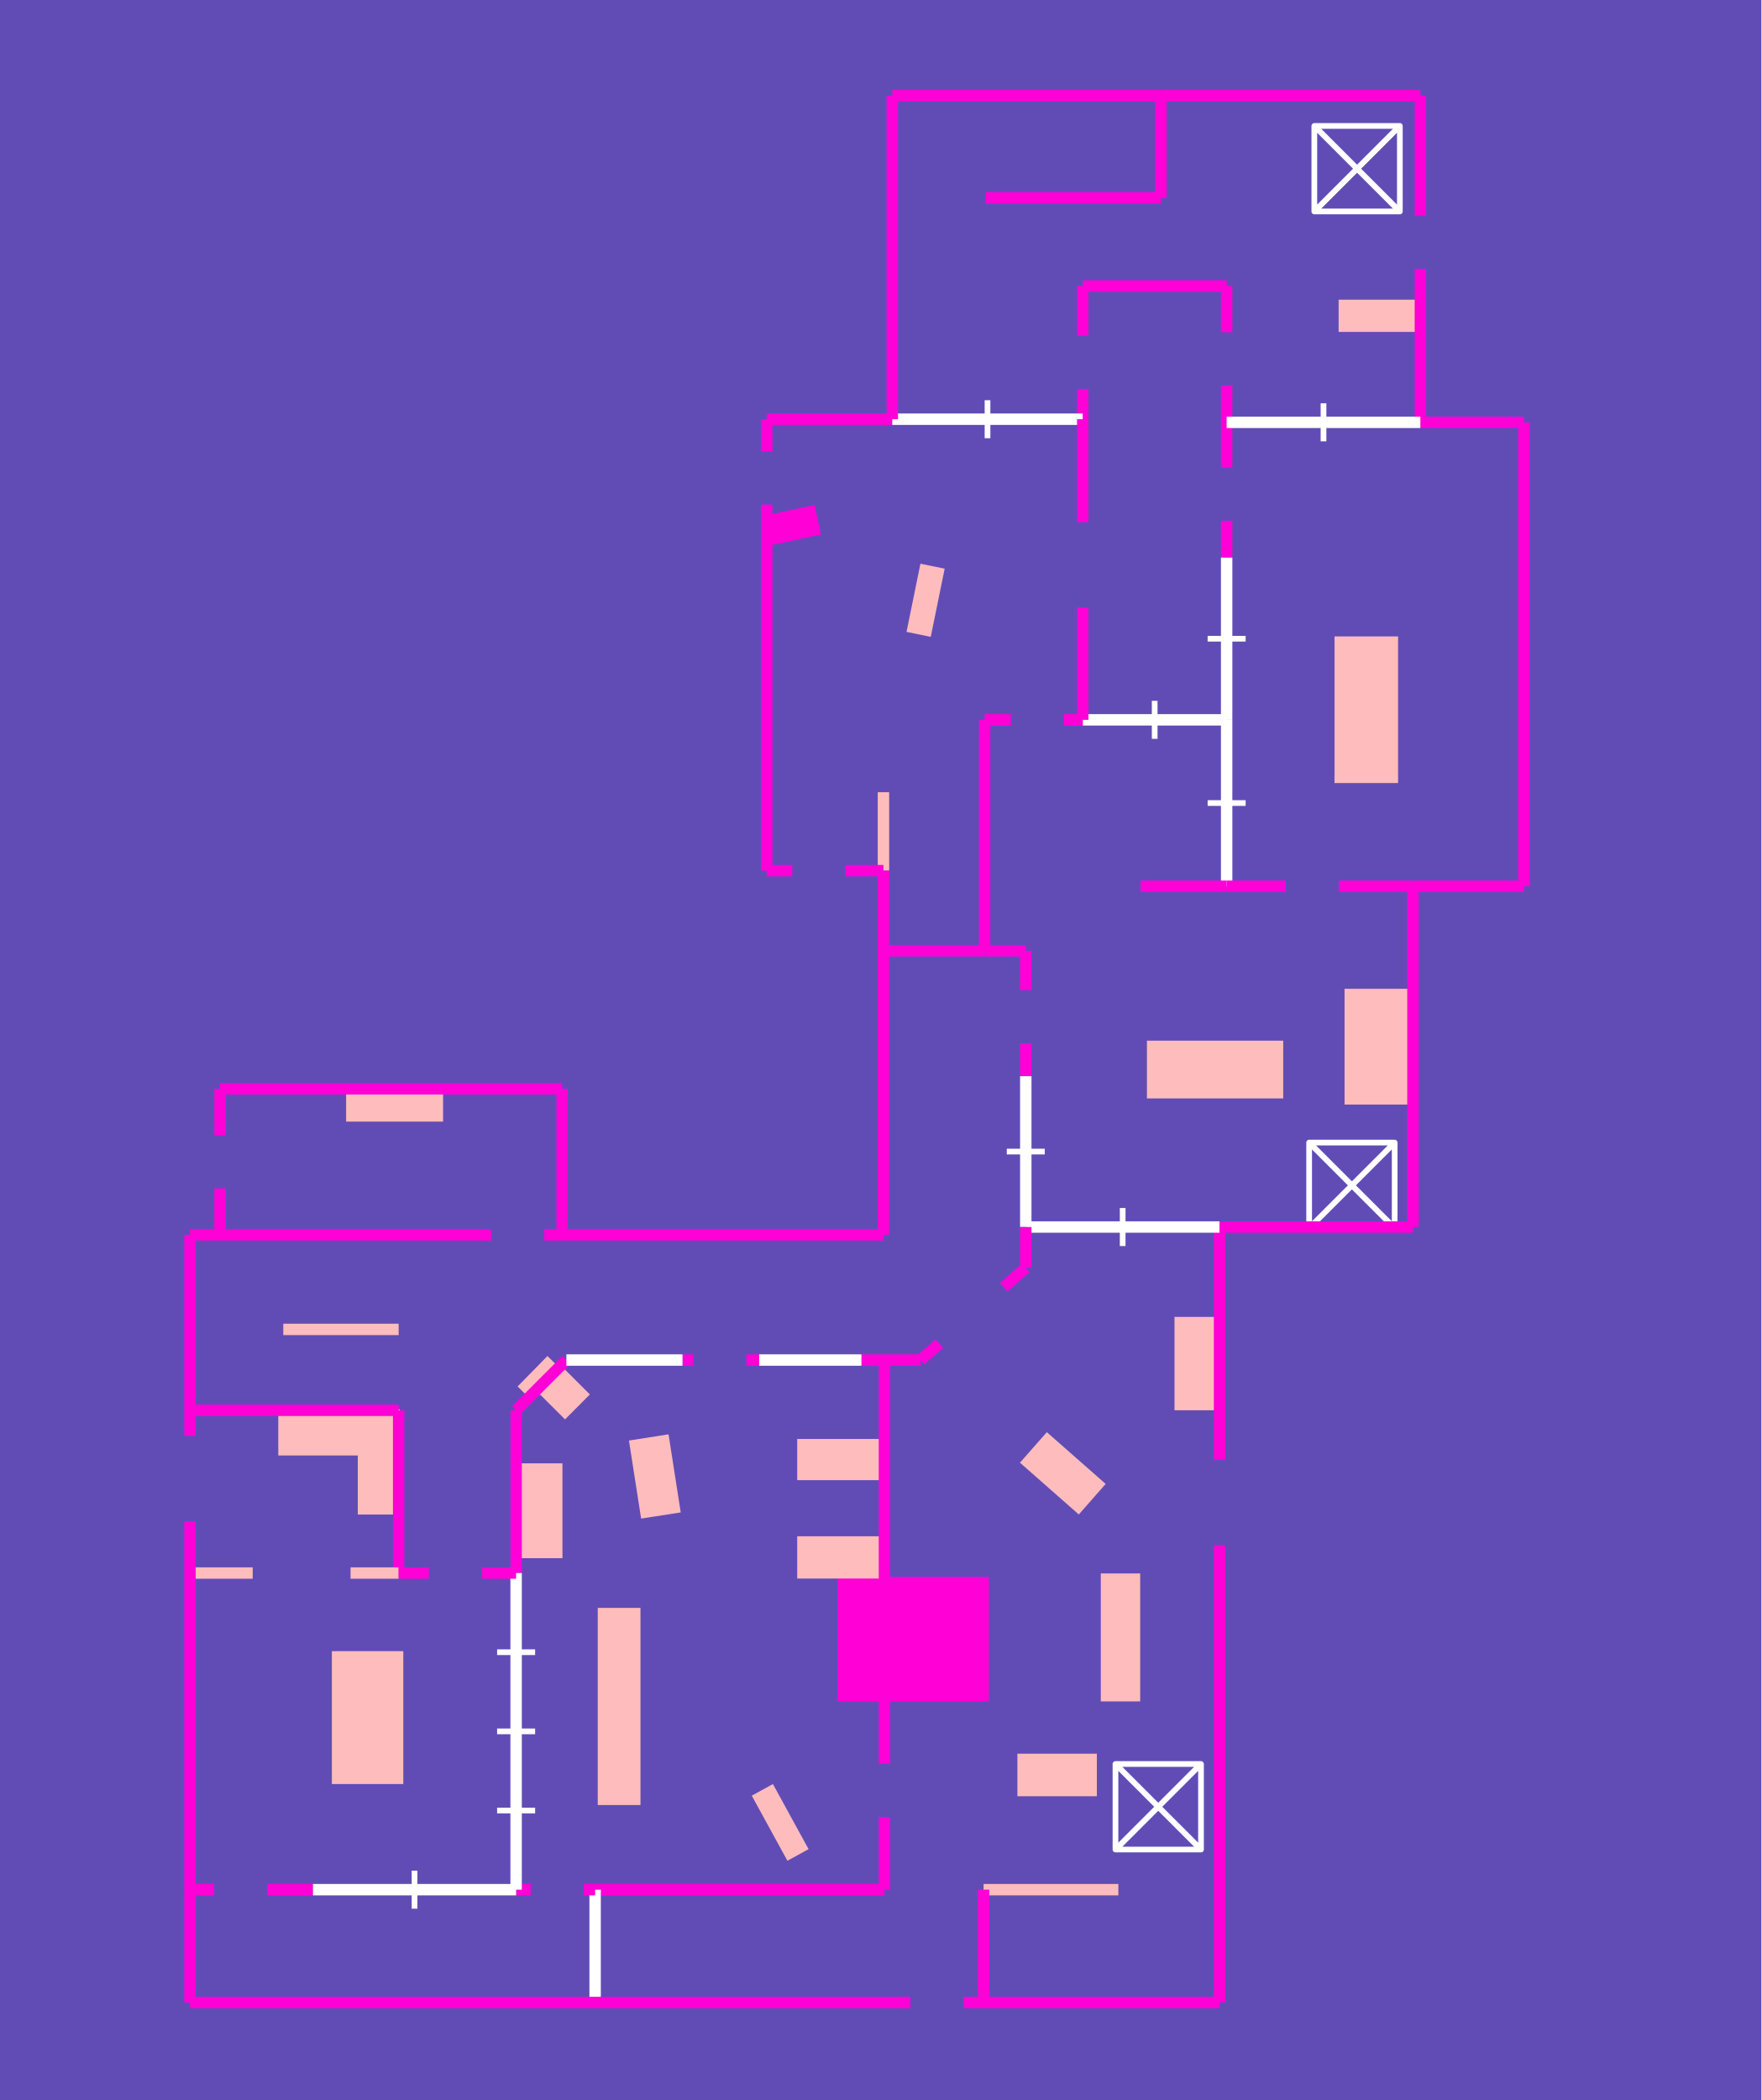
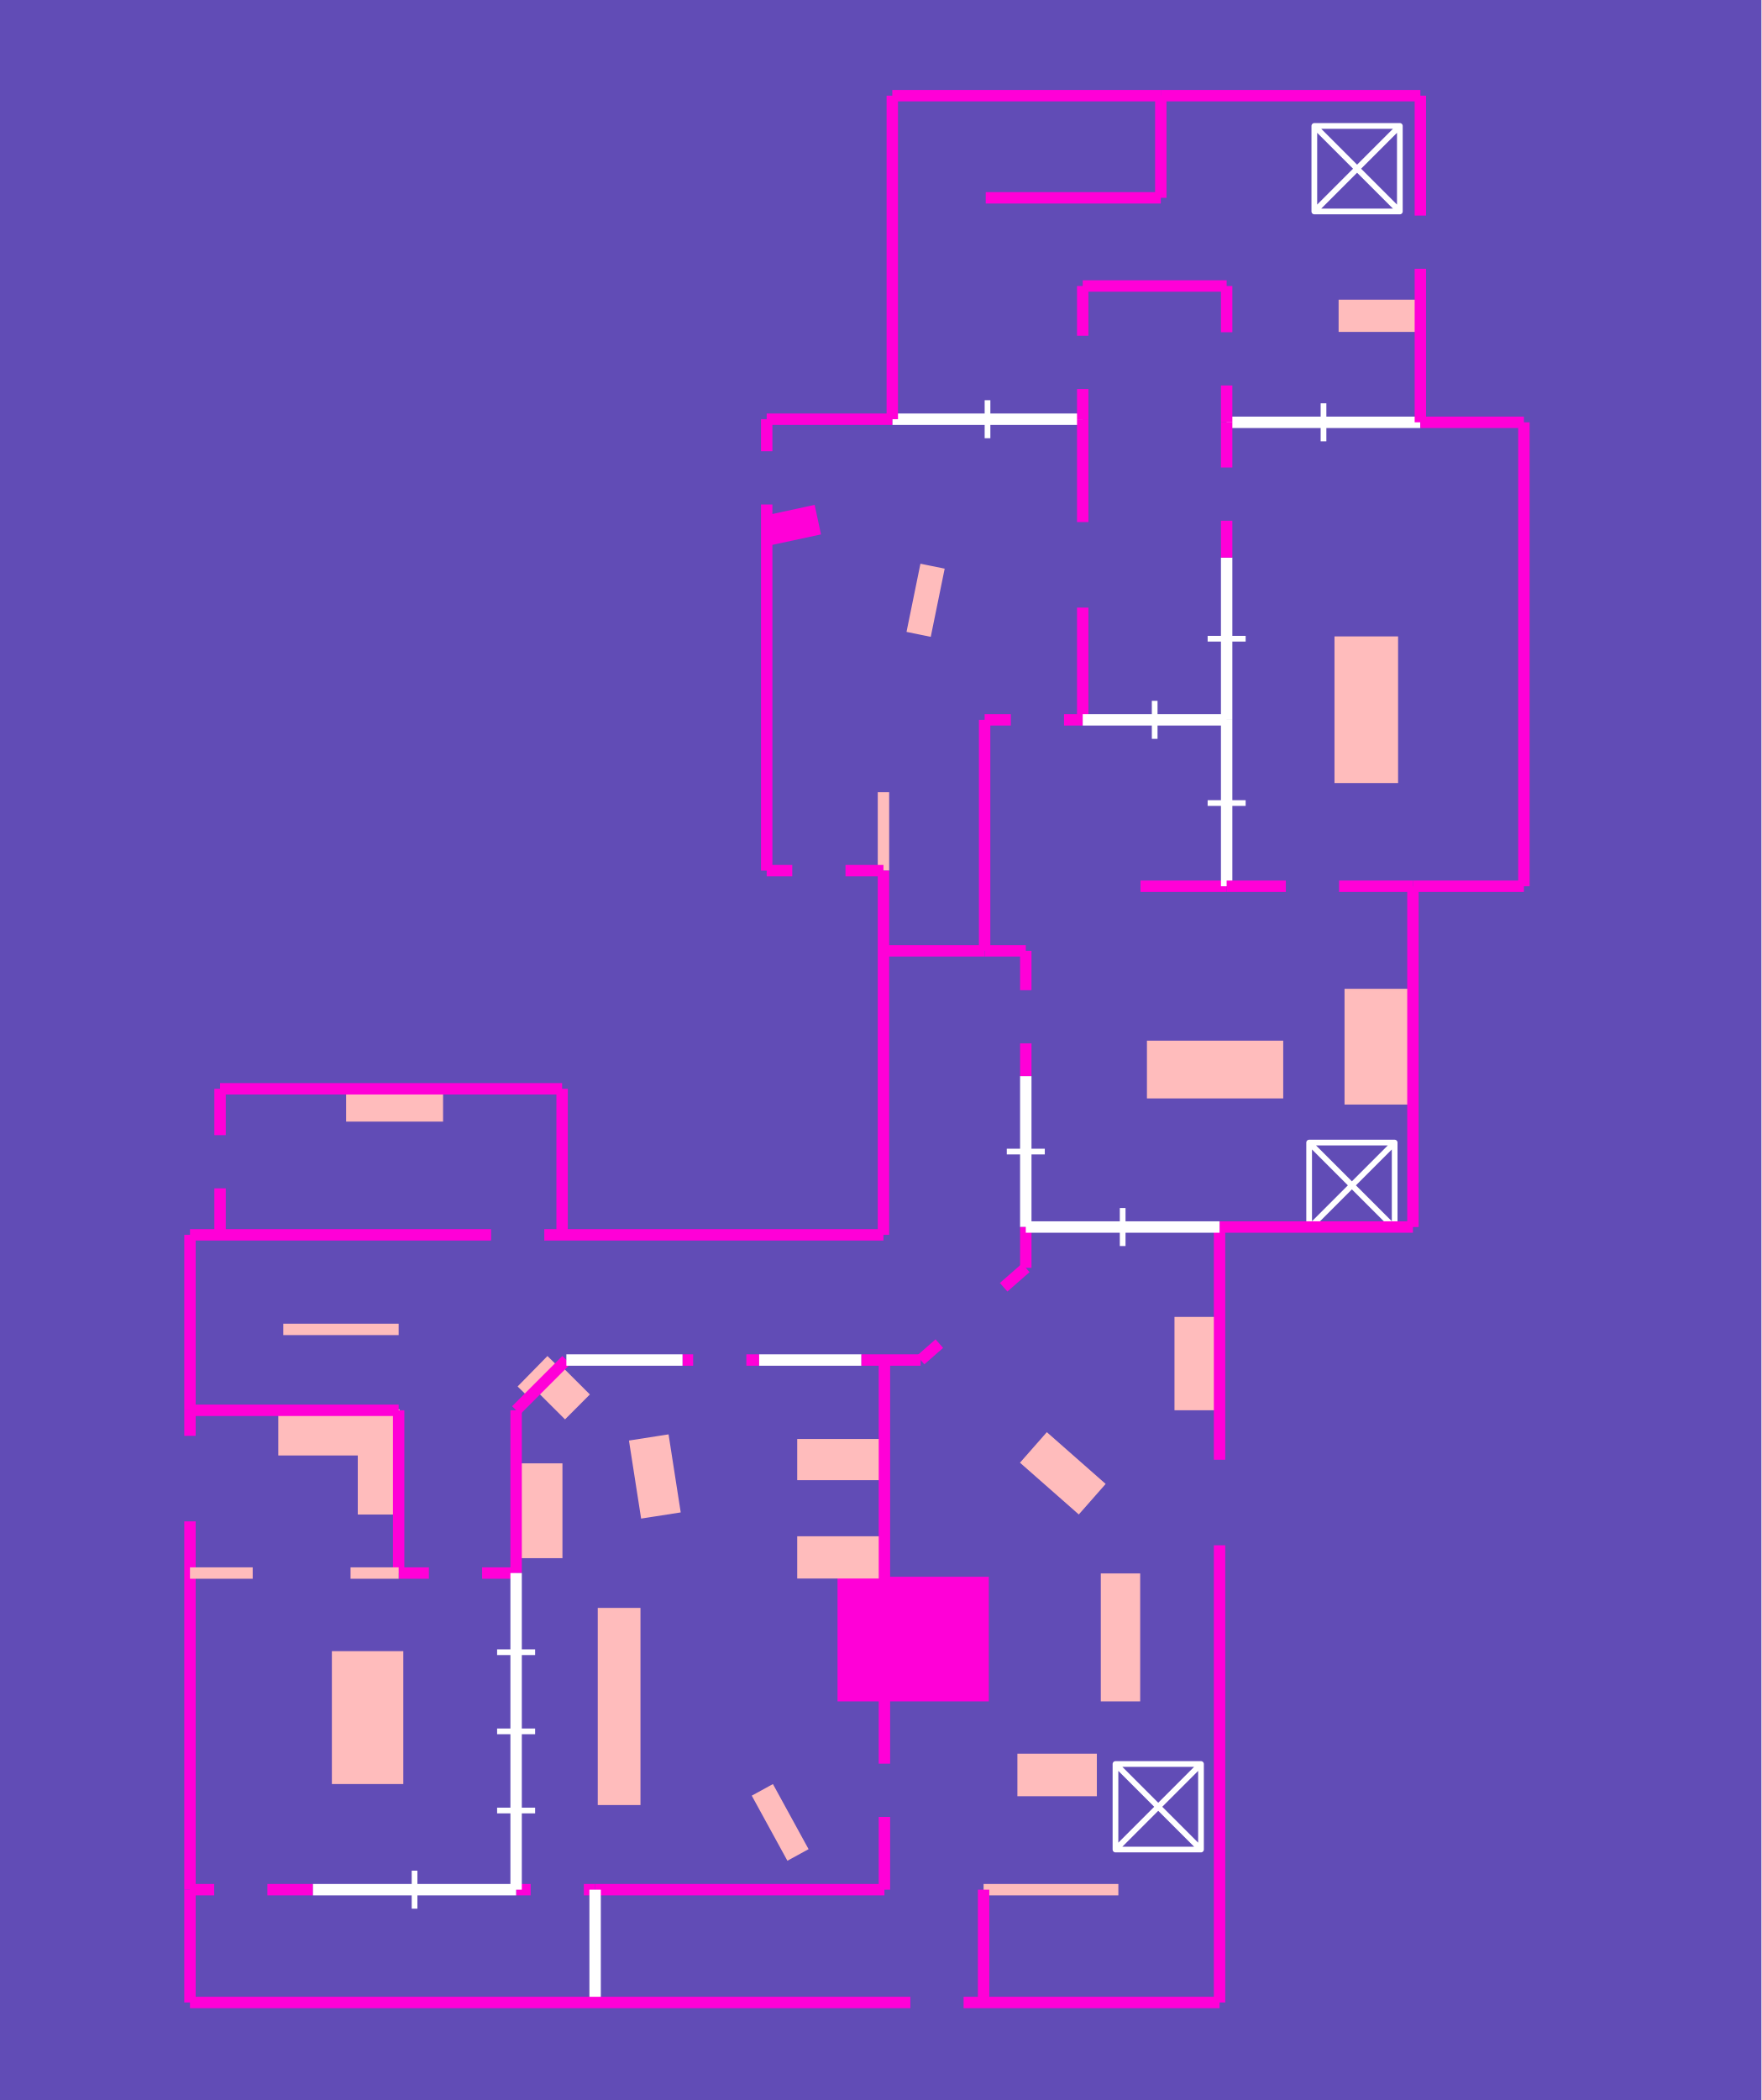
<svg xmlns="http://www.w3.org/2000/svg" viewBox="-335 -450 755 900">
  <rect fill="#614CB6" height="900" width="755" x="-335" y="-450" />
+   <path d="M187.761,-114.77 L168.814,-114.77 L168.814,-154.023 L187.761,-154.023 z" fill="#FFBCBC" stroke="#FFBCBC" stroke-width="0.75" transform="scale(1, -1)" />
+   <path d="M-181.26,-198.71 L-164.12,-198.71 L-164.12,-154.414 L-181.26,-154.414 z" fill="#FFBCBC" stroke="#FFBCBC" stroke-width="0.75" transform="scale(1, -1)" />
+   <path d="M24.381,-226.138 L88.481,-226.138 L88.481,-278.792 L24.381,-278.792 z" fill="#FF00D7" stroke="#FF00D7" stroke-width="0.75" transform="scale(1, -1)" />
+   <path d="M-3.834,-315.107 L11.086,-342.349 L2.671,-346.958 L-12.25,-319.716 z" fill="#FFBCBC" stroke="#FFBCBC" stroke-width="0.75" transform="scale(1, -1)" />
+   <path d="M-145.454,-16.622 L-186.256,-16.622 L-186.256,-30.314 L-145.454,-30.314 z" fill="#FFBCBC" stroke="#FFBCBC" stroke-width="0.75" transform="scale(1, -1)" />
+   <path d="M263.912,176.877 L237.405,176.877 L237.405,114.785 L263.912,114.785 z" fill="#FFBCBC" stroke="#FFBCBC" stroke-width="0.75" transform="scale(1, -1)" />
+   <path d="M-108.027,-148.673 L-112.594,-144.195 L-100.329,-131.685 L-95.761,-136.163 z" fill="#FFBCBC" stroke="#FFBCBC" stroke-width="0.75" transform="scale(1, -1)" />
+   <path d="M16.474,221.258 L-3.791,216.892 L-6.358,228.805 L13.907,233.172 z" fill="#FF00D7" stroke="#FF00D7" stroke-width="0.75" transform="scale(1, -1)" />
+   <path d="M59.839,207.968 L69.493,205.996 L63.674,177.512 L54.02,179.484 z" fill="#FFBCBC" stroke="#FFBCBC" stroke-width="0.75" transform="scale(1, -1)" />
+   <path d="M7.101,-208.779 L44.11,-208.779 L44.11,-226.138 L7.101,-226.138 z" fill="#FFBCBC" stroke="#FFBCBC" stroke-width="0.75" transform="scale(1, -1)" />
+   <path d="M270.654,25.852 L241.715,25.852 L241.715,-23.004 L270.654,-23.004 z" fill="#FFBCBC" stroke="#FFBCBC" stroke-width="0.75" transform="scale(1, -1)" />
+   <path d="M-113.767,-217.409 L-94.281,-217.409 L-94.281,-177.523 L-113.767,-177.523 z" fill="#FFBCBC" stroke="#FFBCBC" stroke-width="0.75" transform="scale(1, -1)" />
+   <path d="M-82.677,-147.626 L-92.803,-157.78 L-104.984,-145.631 L-94.858,-135.477 z" fill="#FFBCBC" stroke="#FFBCBC" stroke-width="0.75" transform="scale(1, -1)" />
+   <path d="M7.101,-167.076 L44.11,-167.076 L44.11,-183.982 L7.101,-183.982 z" fill="#FFBCBC" stroke="#FFBCBC" stroke-width="0.75" transform="scale(1, -1)" />
+   <path d="M134.791,-319.435 L101.48,-319.435 L101.48,-301.958 L134.791,-301.958 z" fill="#FFBCBC" stroke="#FFBCBC" stroke-width="0.75" transform="scale(1, -1)" />
  <path d="M-215.338,-173.402 L-164.12,-173.402 L-164.12,-154.414 L-215.338,-154.414 z" fill="#FFBCBC" stroke="#FFBCBC" stroke-width="0.75" transform="scale(1, -1)" />
+   <path d="M214.677,-20.38 L157.012,-20.38 L157.012,3.623 L214.677,3.623 z" fill="#FFBCBC" stroke="#FFBCBC" stroke-width="0.75" transform="scale(1, -1)" />
+   <path d="M-78.399,-323.216 L-60.839,-323.216 L-60.839,-239.476 L-78.399,-239.476 z" fill="#FFBCBC" stroke="#FFBCBC" stroke-width="0.75" transform="scale(1, -1)" />
+   <path d="M153.363,-224.705 L137.23,-224.705 L137.23,-278.792 L153.363,-278.792 z" fill="#FFBCBC" stroke="#FFBCBC" stroke-width="0.75" transform="scale(1, -1)" />
+   <path d="M113.76,-164.312 L138.414,-186.004 L127.395,-198.528 L102.741,-176.836 z" fill="#FFBCBC" stroke="#FFBCBC" stroke-width="0.75" transform="scale(1, -1)" />
+   <path d="M239.173,321.188 L273.839,321.188 L273.839,308.13 L239.173,308.13 z" fill="#FFBCBC" stroke="#FFBCBC" stroke-width="0.75" transform="scale(1, -1)" />
+   <path d="M-192.366,-258.016 L-162.501,-258.016 L-162.501,-314.212 L-192.366,-314.212 z" fill="#FFBCBC" stroke="#FFBCBC" stroke-width="0.75" transform="scale(1, -1)" />
  <path d="M-48.735,-165.156 L-43.637,-197.865 L-59.873,-200.396 L-64.971,-167.687 z" fill="#FFBCBC" stroke="#FFBCBC" stroke-width="0.75" transform="scale(1, -1)" />
-   <path d="M-78.399,-323.216 L-60.839,-323.216 L-60.839,-239.476 L-78.399,-239.476 z" fill="#FFBCBC" stroke="#FFBCBC" stroke-width="0.75" transform="scale(1, -1)" />
-   <path d="M113.76,-164.312 L138.414,-186.004 L127.395,-198.528 L102.741,-176.836 z" fill="#FFBCBC" stroke="#FFBCBC" stroke-width="0.75" transform="scale(1, -1)" />
-   <path d="M-145.454,-16.622 L-186.256,-16.622 L-186.256,-30.314 L-145.454,-30.314 z" fill="#FFBCBC" stroke="#FFBCBC" stroke-width="0.75" transform="scale(1, -1)" />
-   <path d="M-82.677,-147.626 L-92.803,-157.78 L-104.984,-145.631 L-94.858,-135.477 z" fill="#FFBCBC" stroke="#FFBCBC" stroke-width="0.75" transform="scale(1, -1)" />
-   <path d="M239.173,321.188 L273.839,321.188 L273.839,308.13 L239.173,308.13 z" fill="#FFBCBC" stroke="#FFBCBC" stroke-width="0.75" transform="scale(1, -1)" />
-   <path d="M263.912,176.877 L237.405,176.877 L237.405,114.785 L263.912,114.785 z" fill="#FFBCBC" stroke="#FFBCBC" stroke-width="0.75" transform="scale(1, -1)" />
-   <path d="M214.677,-20.38 L157.012,-20.38 L157.012,3.623 L214.677,3.623 z" fill="#FFBCBC" stroke="#FFBCBC" stroke-width="0.75" transform="scale(1, -1)" />
-   <path d="M-181.26,-198.71 L-164.12,-198.71 L-164.12,-154.414 L-181.26,-154.414 z" fill="#FFBCBC" stroke="#FFBCBC" stroke-width="0.75" transform="scale(1, -1)" />
-   <path d="M-108.027,-148.673 L-112.594,-144.195 L-100.329,-131.685 L-95.761,-136.163 z" fill="#FFBCBC" stroke="#FFBCBC" stroke-width="0.75" transform="scale(1, -1)" />
-   <path d="M-113.767,-217.409 L-94.281,-217.409 L-94.281,-177.523 L-113.767,-177.523 z" fill="#FFBCBC" stroke="#FFBCBC" stroke-width="0.75" transform="scale(1, -1)" />
-   <path d="M24.381,-226.138 L88.481,-226.138 L88.481,-278.792 L24.381,-278.792 z" fill="#FF00D7" stroke="#FF00D7" stroke-width="0.75" transform="scale(1, -1)" />
-   <path d="M59.839,207.968 L69.493,205.996 L63.674,177.512 L54.02,179.484 z" fill="#FFBCBC" stroke="#FFBCBC" stroke-width="0.75" transform="scale(1, -1)" />
-   <path d="M270.654,25.852 L241.715,25.852 L241.715,-23.004 L270.654,-23.004 z" fill="#FFBCBC" stroke="#FFBCBC" stroke-width="0.75" transform="scale(1, -1)" />
-   <path d="M187.761,-114.77 L168.814,-114.77 L168.814,-154.023 L187.761,-154.023 z" fill="#FFBCBC" stroke="#FFBCBC" stroke-width="0.75" transform="scale(1, -1)" />
-   <path d="M153.363,-224.705 L137.23,-224.705 L137.23,-278.792 L153.363,-278.792 z" fill="#FFBCBC" stroke="#FFBCBC" stroke-width="0.75" transform="scale(1, -1)" />
-   <path d="M-3.834,-315.107 L11.086,-342.349 L2.671,-346.958 L-12.25,-319.716 z" fill="#FFBCBC" stroke="#FFBCBC" stroke-width="0.75" transform="scale(1, -1)" />
-   <path d="M16.474,221.258 L-3.791,216.892 L-6.358,228.805 L13.907,233.172 z" fill="#FF00D7" stroke="#FF00D7" stroke-width="0.75" transform="scale(1, -1)" />
-   <path d="M-192.366,-258.016 L-162.501,-258.016 L-162.501,-314.212 L-192.366,-314.212 z" fill="#FFBCBC" stroke="#FFBCBC" stroke-width="0.75" transform="scale(1, -1)" />
-   <path d="M134.791,-319.435 L101.48,-319.435 L101.48,-301.958 L134.791,-301.958 z" fill="#FFBCBC" stroke="#FFBCBC" stroke-width="0.75" transform="scale(1, -1)" />
-   <path d="M7.101,-208.779 L44.11,-208.779 L44.11,-226.138 L7.101,-226.138 z" fill="#FFBCBC" stroke="#FFBCBC" stroke-width="0.75" transform="scale(1, -1)" />
-   <path d="M7.101,-167.076 L44.11,-167.076 L44.11,-183.982 L7.101,-183.982 z" fill="#FFBCBC" stroke="#FFBCBC" stroke-width="0.75" transform="scale(1, -1)" />
+   <path d="M143.147,-342.658 L179.807,-305.998 L143.147,-305.998 L179.807,-342.658 L143.147,-342.658 L143.147,-305.998 L179.807,-305.998 L179.807,-342.658 z" fill="none" stroke="#FFFFFF" stroke-linejoin="round" stroke-width="2.444" transform="scale(1, -1)" />
  <path d="M226.161,-76.337 L262.821,-39.677 L226.161,-39.677 L262.821,-76.337 L226.161,-76.337 L226.161,-39.677 L262.821,-39.677 L262.821,-76.337 z" fill="none" stroke="#FFFFFF" stroke-linejoin="round" stroke-width="2.444" transform="scale(1, -1)" />
-   <path d="M143.147,-342.658 L179.807,-305.998 L143.147,-305.998 L179.807,-342.658 L143.147,-342.658 L143.147,-305.998 L179.807,-305.998 L179.807,-342.658 z" fill="none" stroke="#FFFFFF" stroke-linejoin="round" stroke-width="2.444" transform="scale(1, -1)" />
  <path d="M228.385,359.372 L265.044,396.032 L228.385,396.032 L265.044,359.372 L228.385,359.372 L228.385,396.032 L265.044,396.032 L265.044,359.372 z" fill="none" stroke="#FFFFFF" stroke-linejoin="round" stroke-width="2.444" transform="scale(1, -1)" />
-   <path d="M-164.12,-119.742 L-213.57,-119.742 z" fill="none" stroke="#FFBCBC" stroke-width="4.888" transform="scale(1, -1)" />
+   <path d="M47.482,270.339 L129.109,270.339 z" fill="none" stroke="#FFFFFF" stroke-width="4.888" transform="scale(1, -1)" />
+   <path d="M88.296,262.192 L88.296,278.485 z" fill="none" stroke="#FFFFFF" stroke-width="2.444" transform="scale(1, -1)" />
+   <path d="M273.839,409 L162.574,409 z" fill="none" stroke="#FF00D7" stroke-width="4.888" transform="scale(1, -1)" />
+   <path d="M-9.587,-132.871 L-15.076,-132.871 z" fill="none" stroke="#FF00D7" stroke-width="4.888" transform="scale(1, -1)" />
+   <path d="M-37.887,-132.871 L-42.444,-132.871 z" fill="none" stroke="#FF00D7" stroke-width="4.888" transform="scale(1, -1)" />
+   <path d="M270.654,-75.867 L270.654,70.174 z" fill="none" stroke="#FF00D7" stroke-width="4.888" transform="scale(1, -1)" />
+   <path d="M162.574,365.223 L162.574,409 z" fill="none" stroke="#FF00D7" stroke-width="4.888" transform="scale(1, -1)" />
+   <path d="M190.8,141.501 L190.8,211.027 z" fill="none" stroke="#FFFFFF" stroke-width="4.888" transform="scale(1, -1)" />
+   <path d="M198.946,176.264 L182.653,176.264 z" fill="none" stroke="#FFFFFF" stroke-width="2.444" transform="scale(1, -1)" />
  <path d="M44.11,-359.859 L-79.903,-359.859 z" fill="none" stroke="#FF00D7" stroke-width="4.888" transform="scale(1, -1)" />
-   <path d="M47.482,270.339 L-6.358,270.339 z" fill="none" stroke="#FF00D7" stroke-width="4.888" transform="scale(1, -1)" />
-   <path d="M270.654,70.174 L318.221,70.174 z" fill="none" stroke="#FF00D7" stroke-width="4.888" transform="scale(1, -1)" />
+   <path d="M318.221,70.174 L318.221,269.006 z" fill="none" stroke="#FF00D7" stroke-width="4.888" transform="scale(1, -1)" />
+   <path d="M-113.767,-224.165 L-128.345,-224.165 z" fill="none" stroke="#FF00D7" stroke-width="4.888" transform="scale(1, -1)" />
+   <path d="M-151.155,-224.165 L-164.12,-224.165 z" fill="none" stroke="#FF00D7" stroke-width="4.888" transform="scale(1, -1)" />
+   <path d="M-200.839,-359.859 L-220.379,-359.859 z" fill="none" stroke="#FF00D7" stroke-width="4.888" transform="scale(1, -1)" />
+   <path d="M-243.189,-359.859 L-253.567,-359.859 z" fill="none" stroke="#FF00D7" stroke-width="4.888" transform="scale(1, -1)" />
+   <path d="M129.109,327.428 L190.8,327.428 z" fill="none" stroke="#FF00D7" stroke-width="4.888" transform="scale(1, -1)" />
+   <path d="M-253.567,-154.414 L-253.567,-165.358 z" fill="none" stroke="#FF00D7" stroke-width="4.888" transform="scale(1, -1)" />
+   <path d="M-253.567,-202.018 L-253.567,-359.859 z" fill="none" stroke="#FF00D7" stroke-width="4.888" transform="scale(1, -1)" />
+   <path d="M47.482,409 L47.482,270.339 z" fill="none" stroke="#FF00D7" stroke-width="4.888" transform="scale(1, -1)" />
+   <path d="M-164.12,-224.165 L-164.12,-154.414 z" fill="none" stroke="#FF00D7" stroke-width="4.888" transform="scale(1, -1)" />
+   <path d="M-94.047,-16.623 L-240.674,-16.623 z" fill="none" stroke="#FF00D7" stroke-width="4.888" transform="scale(1, -1)" />
+   <path d="M43.695,42.501 L87.058,42.501 z" fill="none" stroke="#FF00D7" stroke-width="4.888" transform="scale(1, -1)" />
+   <path d="M59.62,-132.871 L67.644,-125.839 z" fill="none" stroke="#FF00D7" stroke-width="4.888" transform="scale(1, -1)" />
+   <path d="M95.214,-101.676 L104.703,-93.361 z" fill="none" stroke="#FF00D7" stroke-width="4.888" transform="scale(1, -1)" />
+   <path d="M187.761,-75.867 L270.654,-75.867 z" fill="none" stroke="#FF00D7" stroke-width="4.888" transform="scale(1, -1)" />
+   <path d="M-79.903,-359.859 L-84.732,-359.859 z" fill="none" stroke="#FF00D7" stroke-width="4.888" transform="scale(1, -1)" />
+   <path d="M-107.543,-359.859 L-113.767,-359.859 z" fill="none" stroke="#FF00D7" stroke-width="4.888" transform="scale(1, -1)" />
+   <path d="M-79.903,-359.859 L-79.903,-408.211 z" fill="none" stroke="#FFFFFF" stroke-width="4.888" transform="scale(1, -1)" />
+   <path d="M-200.839,-359.859 L-113.767,-359.859 z" fill="none" stroke="#FFFFFF" stroke-width="4.888" transform="scale(1, -1)" />
+   <path d="M-157.303,-368.005 L-157.303,-351.712 z" fill="none" stroke="#FFFFFF" stroke-width="2.444" transform="scale(1, -1)" />
+   <path d="M190.8,269.006 L273.839,269.006 z" fill="none" stroke="#FFFFFF" stroke-width="4.888" transform="scale(1, -1)" />
+   <path d="M232.32,260.86 L232.32,277.153 z" fill="none" stroke="#FFFFFF" stroke-width="2.444" transform="scale(1, -1)" />
+   <path d="M43.695,-79.217 L-101.686,-79.217 z" fill="none" stroke="#FF00D7" stroke-width="4.888" transform="scale(1, -1)" />
+   <path d="M-124.496,-79.217 L-253.567,-79.217 z" fill="none" stroke="#FF00D7" stroke-width="4.888" transform="scale(1, -1)" />
+   <path d="M-253.567,-224.165 L-226.681,-224.165 z" fill="none" stroke="#FFBCBC" stroke-width="4.888" transform="scale(1, -1)" />
+   <path d="M162.574,409 L47.482,409 z" fill="none" stroke="#FF00D7" stroke-width="4.888" transform="scale(1, -1)" />
+   <path d="M-92.225,-132.871 L-113.767,-154.414 z" fill="none" stroke="#FF00D7" stroke-width="4.888" transform="scale(1, -1)" />
+   <path d="M144.384,-359.859 L86.614,-359.859 z" fill="none" stroke="#FFBCBC" stroke-width="4.888" transform="scale(1, -1)" />
+   <path d="M153.884,70.174 L190.8,70.174 z" fill="none" stroke="#FF00D7" stroke-width="4.888" transform="scale(1, -1)" />
+   <path d="M129.109,327.428 L129.109,306.099 z" fill="none" stroke="#FF00D7" stroke-width="4.888" transform="scale(1, -1)" />
+   <path d="M129.109,283.289 L129.109,270.339 z" fill="none" stroke="#FF00D7" stroke-width="4.888" transform="scale(1, -1)" />
+   <path d="M104.703,-11.194 L104.703,-75.867 z" fill="none" stroke="#FFFFFF" stroke-width="4.888" transform="scale(1, -1)" />
+   <path d="M96.556,-43.531 L112.849,-43.531 z" fill="none" stroke="#FFFFFF" stroke-width="2.444" transform="scale(1, -1)" />
+   <path d="M87.058,141.501 L98.288,141.501 z" fill="none" stroke="#FF00D7" stroke-width="4.888" transform="scale(1, -1)" />
+   <path d="M121.098,141.501 L129.109,141.501 z" fill="none" stroke="#FF00D7" stroke-width="4.888" transform="scale(1, -1)" />
+   <path d="M104.703,-11.194 L104.703,2.828 z" fill="none" stroke="#FF00D7" stroke-width="4.888" transform="scale(1, -1)" />
+   <path d="M104.703,25.638 L104.703,42.501 z" fill="none" stroke="#FF00D7" stroke-width="4.888" transform="scale(1, -1)" />
+   <path d="M-184.737,-224.165 L-164.12,-224.165 z" fill="none" stroke="#FFBCBC" stroke-width="4.888" transform="scale(1, -1)" />
+   <path d="M43.695,110.48 L43.695,76.864 z" fill="none" stroke="#FFBCBC" stroke-width="4.888" transform="scale(1, -1)" />
+   <path d="M104.703,-93.361 L104.703,-75.867 z" fill="none" stroke="#FF00D7" stroke-width="4.888" transform="scale(1, -1)" />
+   <path d="M87.058,42.501 L104.703,42.501 z" fill="none" stroke="#FF00D7" stroke-width="4.888" transform="scale(1, -1)" />
+   <path d="M273.839,269.006 L273.839,334.807 z" fill="none" stroke="#FF00D7" stroke-width="4.888" transform="scale(1, -1)" />
+   <path d="M273.839,357.617 L273.839,409 z" fill="none" stroke="#FF00D7" stroke-width="4.888" transform="scale(1, -1)" />
+   <path d="M87.058,141.501 L87.058,42.501 z" fill="none" stroke="#FF00D7" stroke-width="4.888" transform="scale(1, -1)" />
+   <path d="M-9.587,-132.871 L34.251,-132.871 z" fill="none" stroke="#FFFFFF" stroke-width="4.888" transform="scale(1, -1)" />
+   <path d="M-253.567,-79.217 L-253.567,-154.414 z" fill="none" stroke="#FF00D7" stroke-width="4.888" transform="scale(1, -1)" />
+   <path d="M44.11,-359.859 L44.11,-328.677 z" fill="none" stroke="#FF00D7" stroke-width="4.888" transform="scale(1, -1)" />
+   <path d="M44.11,-305.866 L44.11,-132.871 z" fill="none" stroke="#FF00D7" stroke-width="4.888" transform="scale(1, -1)" />
+   <path d="M86.614,-408.211 L86.614,-359.859 z" fill="none" stroke="#FF00D7" stroke-width="4.888" transform="scale(1, -1)" />
+   <path d="M190.8,70.174 L190.8,141.501 z" fill="none" stroke="#FFFFFF" stroke-width="4.888" transform="scale(1, -1)" />
+   <path d="M198.946,105.838 L182.653,105.838 z" fill="none" stroke="#FFFFFF" stroke-width="2.444" transform="scale(1, -1)" />
+   <path d="M-6.358,270.339 L-6.358,256.605 z" fill="none" stroke="#FF00D7" stroke-width="4.888" transform="scale(1, -1)" />
+   <path d="M-6.358,233.795 L-6.358,76.864 z" fill="none" stroke="#FF00D7" stroke-width="4.888" transform="scale(1, -1)" />
+   <path d="M318.221,269.006 L273.839,269.006 z" fill="none" stroke="#FF00D7" stroke-width="4.888" transform="scale(1, -1)" />
+   <path d="M-253.567,-408.211 L55.233,-408.211 z" fill="none" stroke="#FF00D7" stroke-width="4.888" transform="scale(1, -1)" />
+   <path d="M78.043,-408.211 L187.761,-408.211 z" fill="none" stroke="#FF00D7" stroke-width="4.888" transform="scale(1, -1)" />
+   <path d="M190.8,327.428 L190.8,307.61 z" fill="none" stroke="#FF00D7" stroke-width="4.888" transform="scale(1, -1)" />
+   <path d="M190.8,284.8 L190.8,269.006 z" fill="none" stroke="#FF00D7" stroke-width="4.888" transform="scale(1, -1)" />
+   <path d="M-240.674,-16.623 L-240.674,-36.486 z" fill="none" stroke="#FF00D7" stroke-width="4.888" transform="scale(1, -1)" />
+   <path d="M-240.674,-59.296 L-240.674,-79.217 z" fill="none" stroke="#FF00D7" stroke-width="4.888" transform="scale(1, -1)" />
+   <path d="M59.62,-132.871 L34.251,-132.871 z" fill="none" stroke="#FF00D7" stroke-width="4.888" transform="scale(1, -1)" />
+   <path d="M-113.767,-154.414 L-113.767,-224.165 z" fill="none" stroke="#FF00D7" stroke-width="4.888" transform="scale(1, -1)" />
+   <path d="M-6.358,76.864 L4.607,76.864 z" fill="none" stroke="#FF00D7" stroke-width="4.888" transform="scale(1, -1)" />
+   <path d="M27.418,76.864 L43.695,76.864 z" fill="none" stroke="#FF00D7" stroke-width="4.888" transform="scale(1, -1)" />
+   <path d="M87.529,365.223 L162.574,365.223 z" fill="none" stroke="#FF00D7" stroke-width="4.888" transform="scale(1, -1)" />
+   <path d="M-253.567,-359.859 L-253.567,-408.211 z" fill="none" stroke="#FF00D7" stroke-width="4.888" transform="scale(1, -1)" />
+   <path d="M190.8,70.174 L216.17,70.174 z" fill="none" stroke="#FF00D7" stroke-width="4.888" transform="scale(1, -1)" />
+   <path d="M238.981,70.174 L270.654,70.174 z" fill="none" stroke="#FF00D7" stroke-width="4.888" transform="scale(1, -1)" />
  <path d="M187.761,-408.211 L187.761,-212.263 z" fill="none" stroke="#FF00D7" stroke-width="4.888" transform="scale(1, -1)" />
  <path d="M187.761,-175.604 L187.761,-75.867 z" fill="none" stroke="#FF00D7" stroke-width="4.888" transform="scale(1, -1)" />
+   <path d="M129.109,141.501 L129.109,189.597 z" fill="none" stroke="#FF00D7" stroke-width="4.888" transform="scale(1, -1)" />
+   <path d="M129.109,226.256 L129.109,270.339 z" fill="none" stroke="#FF00D7" stroke-width="4.888" transform="scale(1, -1)" />
  <path d="M104.703,-75.867 L187.761,-75.867 z" fill="none" stroke="#FFFFFF" stroke-width="4.888" transform="scale(1, -1)" />
  <path d="M146.232,-84.014 L146.232,-67.721 z" fill="none" stroke="#FFFFFF" stroke-width="2.444" transform="scale(1, -1)" />
-   <path d="M-94.047,-16.623 L-240.674,-16.623 z" fill="none" stroke="#FF00D7" stroke-width="4.888" transform="scale(1, -1)" />
-   <path d="M190.8,269.006 L190.8,249.644 z" fill="none" stroke="#FF00D7" stroke-width="4.888" transform="scale(1, -1)" />
-   <path d="M190.8,226.834 L190.8,211.027 z" fill="none" stroke="#FF00D7" stroke-width="4.888" transform="scale(1, -1)" />
-   <path d="M87.058,141.501 L87.058,42.501 z" fill="none" stroke="#FF00D7" stroke-width="4.888" transform="scale(1, -1)" />
-   <path d="M190.8,70.174 L190.8,141.501 z" fill="none" stroke="#FFFFFF" stroke-width="4.888" transform="scale(1, -1)" />
-   <path d="M198.946,105.838 L182.653,105.838 z" fill="none" stroke="#FFFFFF" stroke-width="2.444" transform="scale(1, -1)" />
-   <path d="M318.221,269.006 L273.839,269.006 z" fill="none" stroke="#FF00D7" stroke-width="4.888" transform="scale(1, -1)" />
-   <path d="M-200.839,-359.859 L-220.379,-359.859 z" fill="none" stroke="#FF00D7" stroke-width="4.888" transform="scale(1, -1)" />
-   <path d="M-243.189,-359.859 L-253.567,-359.859 z" fill="none" stroke="#FF00D7" stroke-width="4.888" transform="scale(1, -1)" />
-   <path d="M273.839,269.006 L273.839,334.807 z" fill="none" stroke="#FF00D7" stroke-width="4.888" transform="scale(1, -1)" />
-   <path d="M273.839,357.617 L273.839,409 z" fill="none" stroke="#FF00D7" stroke-width="4.888" transform="scale(1, -1)" />
-   <path d="M-253.567,-224.165 L-226.681,-224.165 z" fill="none" stroke="#FFBCBC" stroke-width="4.888" transform="scale(1, -1)" />
-   <path d="M104.703,-11.194 L104.703,-75.867 z" fill="none" stroke="#FFFFFF" stroke-width="4.888" transform="scale(1, -1)" />
-   <path d="M96.556,-43.531 L112.849,-43.531 z" fill="none" stroke="#FFFFFF" stroke-width="2.444" transform="scale(1, -1)" />
-   <path d="M-9.587,-132.871 L-15.076,-132.871 z" fill="none" stroke="#FF00D7" stroke-width="4.888" transform="scale(1, -1)" />
-   <path d="M-37.887,-132.871 L-42.444,-132.871 z" fill="none" stroke="#FF00D7" stroke-width="4.888" transform="scale(1, -1)" />
-   <path d="M43.695,42.501 L87.058,42.501 z" fill="none" stroke="#FF00D7" stroke-width="4.888" transform="scale(1, -1)" />
-   <path d="M-253.567,-79.217 L-253.567,-154.414 z" fill="none" stroke="#FF00D7" stroke-width="4.888" transform="scale(1, -1)" />
-   <path d="M-79.903,-359.859 L-79.903,-408.211 z" fill="none" stroke="#FFFFFF" stroke-width="4.888" transform="scale(1, -1)" />
-   <path d="M-92.225,-132.871 L-113.767,-154.414 z" fill="none" stroke="#FF00D7" stroke-width="4.888" transform="scale(1, -1)" />
-   <path d="M-79.903,-359.859 L-84.732,-359.859 z" fill="none" stroke="#FF00D7" stroke-width="4.888" transform="scale(1, -1)" />
-   <path d="M-107.543,-359.859 L-113.767,-359.859 z" fill="none" stroke="#FF00D7" stroke-width="4.888" transform="scale(1, -1)" />
-   <path d="M129.109,327.428 L129.109,306.099 z" fill="none" stroke="#FF00D7" stroke-width="4.888" transform="scale(1, -1)" />
-   <path d="M129.109,283.289 L129.109,270.339 z" fill="none" stroke="#FF00D7" stroke-width="4.888" transform="scale(1, -1)" />
-   <path d="M87.058,42.501 L104.703,42.501 z" fill="none" stroke="#FF00D7" stroke-width="4.888" transform="scale(1, -1)" />
-   <path d="M190.8,141.501 L190.8,211.027 z" fill="none" stroke="#FFFFFF" stroke-width="4.888" transform="scale(1, -1)" />
-   <path d="M198.946,176.264 L182.653,176.264 z" fill="none" stroke="#FFFFFF" stroke-width="2.444" transform="scale(1, -1)" />
-   <path d="M-113.767,-154.414 L-113.767,-224.165 z" fill="none" stroke="#FF00D7" stroke-width="4.888" transform="scale(1, -1)" />
-   <path d="M43.695,-79.217 L-101.686,-79.217 z" fill="none" stroke="#FF00D7" stroke-width="4.888" transform="scale(1, -1)" />
-   <path d="M-124.496,-79.217 L-253.567,-79.217 z" fill="none" stroke="#FF00D7" stroke-width="4.888" transform="scale(1, -1)" />
-   <path d="M162.574,365.223 L162.574,409 z" fill="none" stroke="#FF00D7" stroke-width="4.888" transform="scale(1, -1)" />
-   <path d="M144.384,-359.859 L86.614,-359.859 z" fill="none" stroke="#FFBCBC" stroke-width="4.888" transform="scale(1, -1)" />
-   <path d="M104.703,-11.194 L104.703,2.828 z" fill="none" stroke="#FF00D7" stroke-width="4.888" transform="scale(1, -1)" />
-   <path d="M104.703,25.638 L104.703,42.501 z" fill="none" stroke="#FF00D7" stroke-width="4.888" transform="scale(1, -1)" />
-   <path d="M153.884,70.174 L190.8,70.174 z" fill="none" stroke="#FF00D7" stroke-width="4.888" transform="scale(1, -1)" />
-   <path d="M-6.358,270.339 L-6.358,256.605 z" fill="none" stroke="#FF00D7" stroke-width="4.888" transform="scale(1, -1)" />
-   <path d="M-6.358,233.795 L-6.358,76.864 z" fill="none" stroke="#FF00D7" stroke-width="4.888" transform="scale(1, -1)" />
-   <path d="M-253.567,-154.414 L-253.567,-165.358 z" fill="none" stroke="#FF00D7" stroke-width="4.888" transform="scale(1, -1)" />
-   <path d="M-253.567,-202.018 L-253.567,-359.859 z" fill="none" stroke="#FF00D7" stroke-width="4.888" transform="scale(1, -1)" />
-   <path d="M129.109,327.428 L190.8,327.428 z" fill="none" stroke="#FF00D7" stroke-width="4.888" transform="scale(1, -1)" />
-   <path d="M-164.12,-154.414 L-253.567,-154.414 z" fill="none" stroke="#FF00D7" stroke-width="4.888" transform="scale(1, -1)" />
-   <path d="M190.8,327.428 L190.8,307.61 z" fill="none" stroke="#FF00D7" stroke-width="4.888" transform="scale(1, -1)" />
-   <path d="M190.8,284.8 L190.8,269.006 z" fill="none" stroke="#FF00D7" stroke-width="4.888" transform="scale(1, -1)" />
-   <path d="M104.703,-93.361 L104.703,-75.867 z" fill="none" stroke="#FF00D7" stroke-width="4.888" transform="scale(1, -1)" />
-   <path d="M-92.225,-132.871 L-42.444,-132.871 z" fill="none" stroke="#FFFFFF" stroke-width="4.888" transform="scale(1, -1)" />
-   <path d="M87.529,365.223 L162.574,365.223 z" fill="none" stroke="#FF00D7" stroke-width="4.888" transform="scale(1, -1)" />
-   <path d="M318.221,70.174 L318.221,269.006 z" fill="none" stroke="#FF00D7" stroke-width="4.888" transform="scale(1, -1)" />
-   <path d="M-164.12,-224.165 L-164.12,-154.414 z" fill="none" stroke="#FF00D7" stroke-width="4.888" transform="scale(1, -1)" />
-   <path d="M43.695,110.48 L43.695,76.864 z" fill="none" stroke="#FFBCBC" stroke-width="4.888" transform="scale(1, -1)" />
-   <path d="M86.614,-408.211 L86.614,-359.859 z" fill="none" stroke="#FF00D7" stroke-width="4.888" transform="scale(1, -1)" />
-   <path d="M162.574,409 L47.482,409 z" fill="none" stroke="#FF00D7" stroke-width="4.888" transform="scale(1, -1)" />
-   <path d="M190.8,141.501 L129.109,141.501 z" fill="none" stroke="#FFFFFF" stroke-width="4.888" transform="scale(1, -1)" />
-   <path d="M159.955,149.647 L159.955,133.354 z" fill="none" stroke="#FFFFFF" stroke-width="2.444" transform="scale(1, -1)" />
-   <path d="M-6.358,76.864 L4.607,76.864 z" fill="none" stroke="#FF00D7" stroke-width="4.888" transform="scale(1, -1)" />
-   <path d="M27.418,76.864 L43.695,76.864 z" fill="none" stroke="#FF00D7" stroke-width="4.888" transform="scale(1, -1)" />
-   <path d="M-184.737,-224.165 L-164.12,-224.165 z" fill="none" stroke="#FFBCBC" stroke-width="4.888" transform="scale(1, -1)" />
-   <path d="M-253.567,-359.859 L-253.567,-408.211 z" fill="none" stroke="#FF00D7" stroke-width="4.888" transform="scale(1, -1)" />
-   <path d="M-94.047,-79.217 L-94.047,-16.623 z" fill="none" stroke="#FF00D7" stroke-width="4.888" transform="scale(1, -1)" />
-   <path d="M59.62,-132.871 L34.251,-132.871 z" fill="none" stroke="#FF00D7" stroke-width="4.888" transform="scale(1, -1)" />
  <path d="M-113.767,-359.859 L-113.767,-224.165 z" fill="none" stroke="#FFFFFF" stroke-width="4.888" transform="scale(1, -1)" />
  <path d="M-105.621,-325.935 L-121.914,-325.935 z" fill="none" stroke="#FFFFFF" stroke-width="2.444" transform="scale(1, -1)" />
  <path d="M-105.621,-292.012 L-121.914,-292.012 z" fill="none" stroke="#FFFFFF" stroke-width="2.444" transform="scale(1, -1)" />
  <path d="M-105.621,-258.089 L-121.914,-258.089 z" fill="none" stroke="#FFFFFF" stroke-width="2.444" transform="scale(1, -1)" />
-   <path d="M-240.674,-16.623 L-240.674,-36.486 z" fill="none" stroke="#FF00D7" stroke-width="4.888" transform="scale(1, -1)" />
-   <path d="M-240.674,-59.296 L-240.674,-79.217 z" fill="none" stroke="#FF00D7" stroke-width="4.888" transform="scale(1, -1)" />
-   <path d="M44.11,-359.859 L44.11,-328.677 z" fill="none" stroke="#FF00D7" stroke-width="4.888" transform="scale(1, -1)" />
-   <path d="M44.11,-305.866 L44.11,-132.871 z" fill="none" stroke="#FF00D7" stroke-width="4.888" transform="scale(1, -1)" />
-   <path d="M47.482,270.339 L129.109,270.339 z" fill="none" stroke="#FFFFFF" stroke-width="4.888" transform="scale(1, -1)" />
-   <path d="M88.296,262.192 L88.296,278.485 z" fill="none" stroke="#FFFFFF" stroke-width="2.444" transform="scale(1, -1)" />
-   <path d="M187.761,-75.867 L270.654,-75.867 z" fill="none" stroke="#FF00D7" stroke-width="4.888" transform="scale(1, -1)" />
-   <path d="M190.8,269.006 L273.839,269.006 z" fill="none" stroke="#FFFFFF" stroke-width="4.888" transform="scale(1, -1)" />
-   <path d="M232.32,260.86 L232.32,277.153 z" fill="none" stroke="#FFFFFF" stroke-width="2.444" transform="scale(1, -1)" />
-   <path d="M47.482,409 L47.482,270.339 z" fill="none" stroke="#FF00D7" stroke-width="4.888" transform="scale(1, -1)" />
-   <path d="M129.109,141.501 L129.109,189.597 z" fill="none" stroke="#FF00D7" stroke-width="4.888" transform="scale(1, -1)" />
-   <path d="M129.109,226.256 L129.109,270.339 z" fill="none" stroke="#FF00D7" stroke-width="4.888" transform="scale(1, -1)" />
-   <path d="M-9.587,-132.871 L34.251,-132.871 z" fill="none" stroke="#FFFFFF" stroke-width="4.888" transform="scale(1, -1)" />
-   <path d="M-253.567,-408.211 L55.233,-408.211 z" fill="none" stroke="#FF00D7" stroke-width="4.888" transform="scale(1, -1)" />
-   <path d="M78.043,-408.211 L187.761,-408.211 z" fill="none" stroke="#FF00D7" stroke-width="4.888" transform="scale(1, -1)" />
-   <path d="M270.654,-75.867 L270.654,70.174 z" fill="none" stroke="#FF00D7" stroke-width="4.888" transform="scale(1, -1)" />
+   <path d="M-94.047,-79.217 L-94.047,-16.623 z" fill="none" stroke="#FF00D7" stroke-width="4.888" transform="scale(1, -1)" />
+   <path d="M190.8,269.006 L190.8,249.644 z" fill="none" stroke="#FF00D7" stroke-width="4.888" transform="scale(1, -1)" />
+   <path d="M190.8,226.834 L190.8,211.027 z" fill="none" stroke="#FF00D7" stroke-width="4.888" transform="scale(1, -1)" />
+   <path d="M190.8,141.501 L129.109,141.501 z" fill="none" stroke="#FFFFFF" stroke-width="4.888" transform="scale(1, -1)" />
+   <path d="M159.955,149.647 L159.955,133.354 z" fill="none" stroke="#FFFFFF" stroke-width="2.444" transform="scale(1, -1)" />
+   <path d="M47.482,270.339 L-6.358,270.339 z" fill="none" stroke="#FF00D7" stroke-width="4.888" transform="scale(1, -1)" />
+   <path d="M270.654,70.174 L318.221,70.174 z" fill="none" stroke="#FF00D7" stroke-width="4.888" transform="scale(1, -1)" />
+   <path d="M-92.225,-132.871 L-42.444,-132.871 z" fill="none" stroke="#FFFFFF" stroke-width="4.888" transform="scale(1, -1)" />
+   <path d="M-164.12,-119.742 L-213.57,-119.742 z" fill="none" stroke="#FFBCBC" stroke-width="4.888" transform="scale(1, -1)" />
  <path d="M43.695,-79.217 L43.695,76.864 z" fill="none" stroke="#FF00D7" stroke-width="4.888" transform="scale(1, -1)" />
-   <path d="M59.62,-132.871 L67.644,-125.839 z" fill="none" stroke="#FF00D7" stroke-width="4.888" transform="scale(1, -1)" />
-   <path d="M95.214,-101.676 L104.703,-93.361 z" fill="none" stroke="#FF00D7" stroke-width="4.888" transform="scale(1, -1)" />
-   <path d="M273.839,409 L162.574,409 z" fill="none" stroke="#FF00D7" stroke-width="4.888" transform="scale(1, -1)" />
-   <path d="M87.058,141.501 L98.288,141.501 z" fill="none" stroke="#FF00D7" stroke-width="4.888" transform="scale(1, -1)" />
-   <path d="M121.098,141.501 L129.109,141.501 z" fill="none" stroke="#FF00D7" stroke-width="4.888" transform="scale(1, -1)" />
-   <path d="M190.8,70.174 L216.17,70.174 z" fill="none" stroke="#FF00D7" stroke-width="4.888" transform="scale(1, -1)" />
-   <path d="M238.981,70.174 L270.654,70.174 z" fill="none" stroke="#FF00D7" stroke-width="4.888" transform="scale(1, -1)" />
-   <path d="M-113.767,-224.165 L-128.345,-224.165 z" fill="none" stroke="#FF00D7" stroke-width="4.888" transform="scale(1, -1)" />
-   <path d="M-151.155,-224.165 L-164.12,-224.165 z" fill="none" stroke="#FF00D7" stroke-width="4.888" transform="scale(1, -1)" />
-   <path d="M-200.839,-359.859 L-113.767,-359.859 z" fill="none" stroke="#FFFFFF" stroke-width="4.888" transform="scale(1, -1)" />
-   <path d="M-157.303,-368.005 L-157.303,-351.712 z" fill="none" stroke="#FFFFFF" stroke-width="2.444" transform="scale(1, -1)" />
+   <path d="M-164.12,-154.414 L-253.567,-154.414 z" fill="none" stroke="#FF00D7" stroke-width="4.888" transform="scale(1, -1)" />
</svg>
